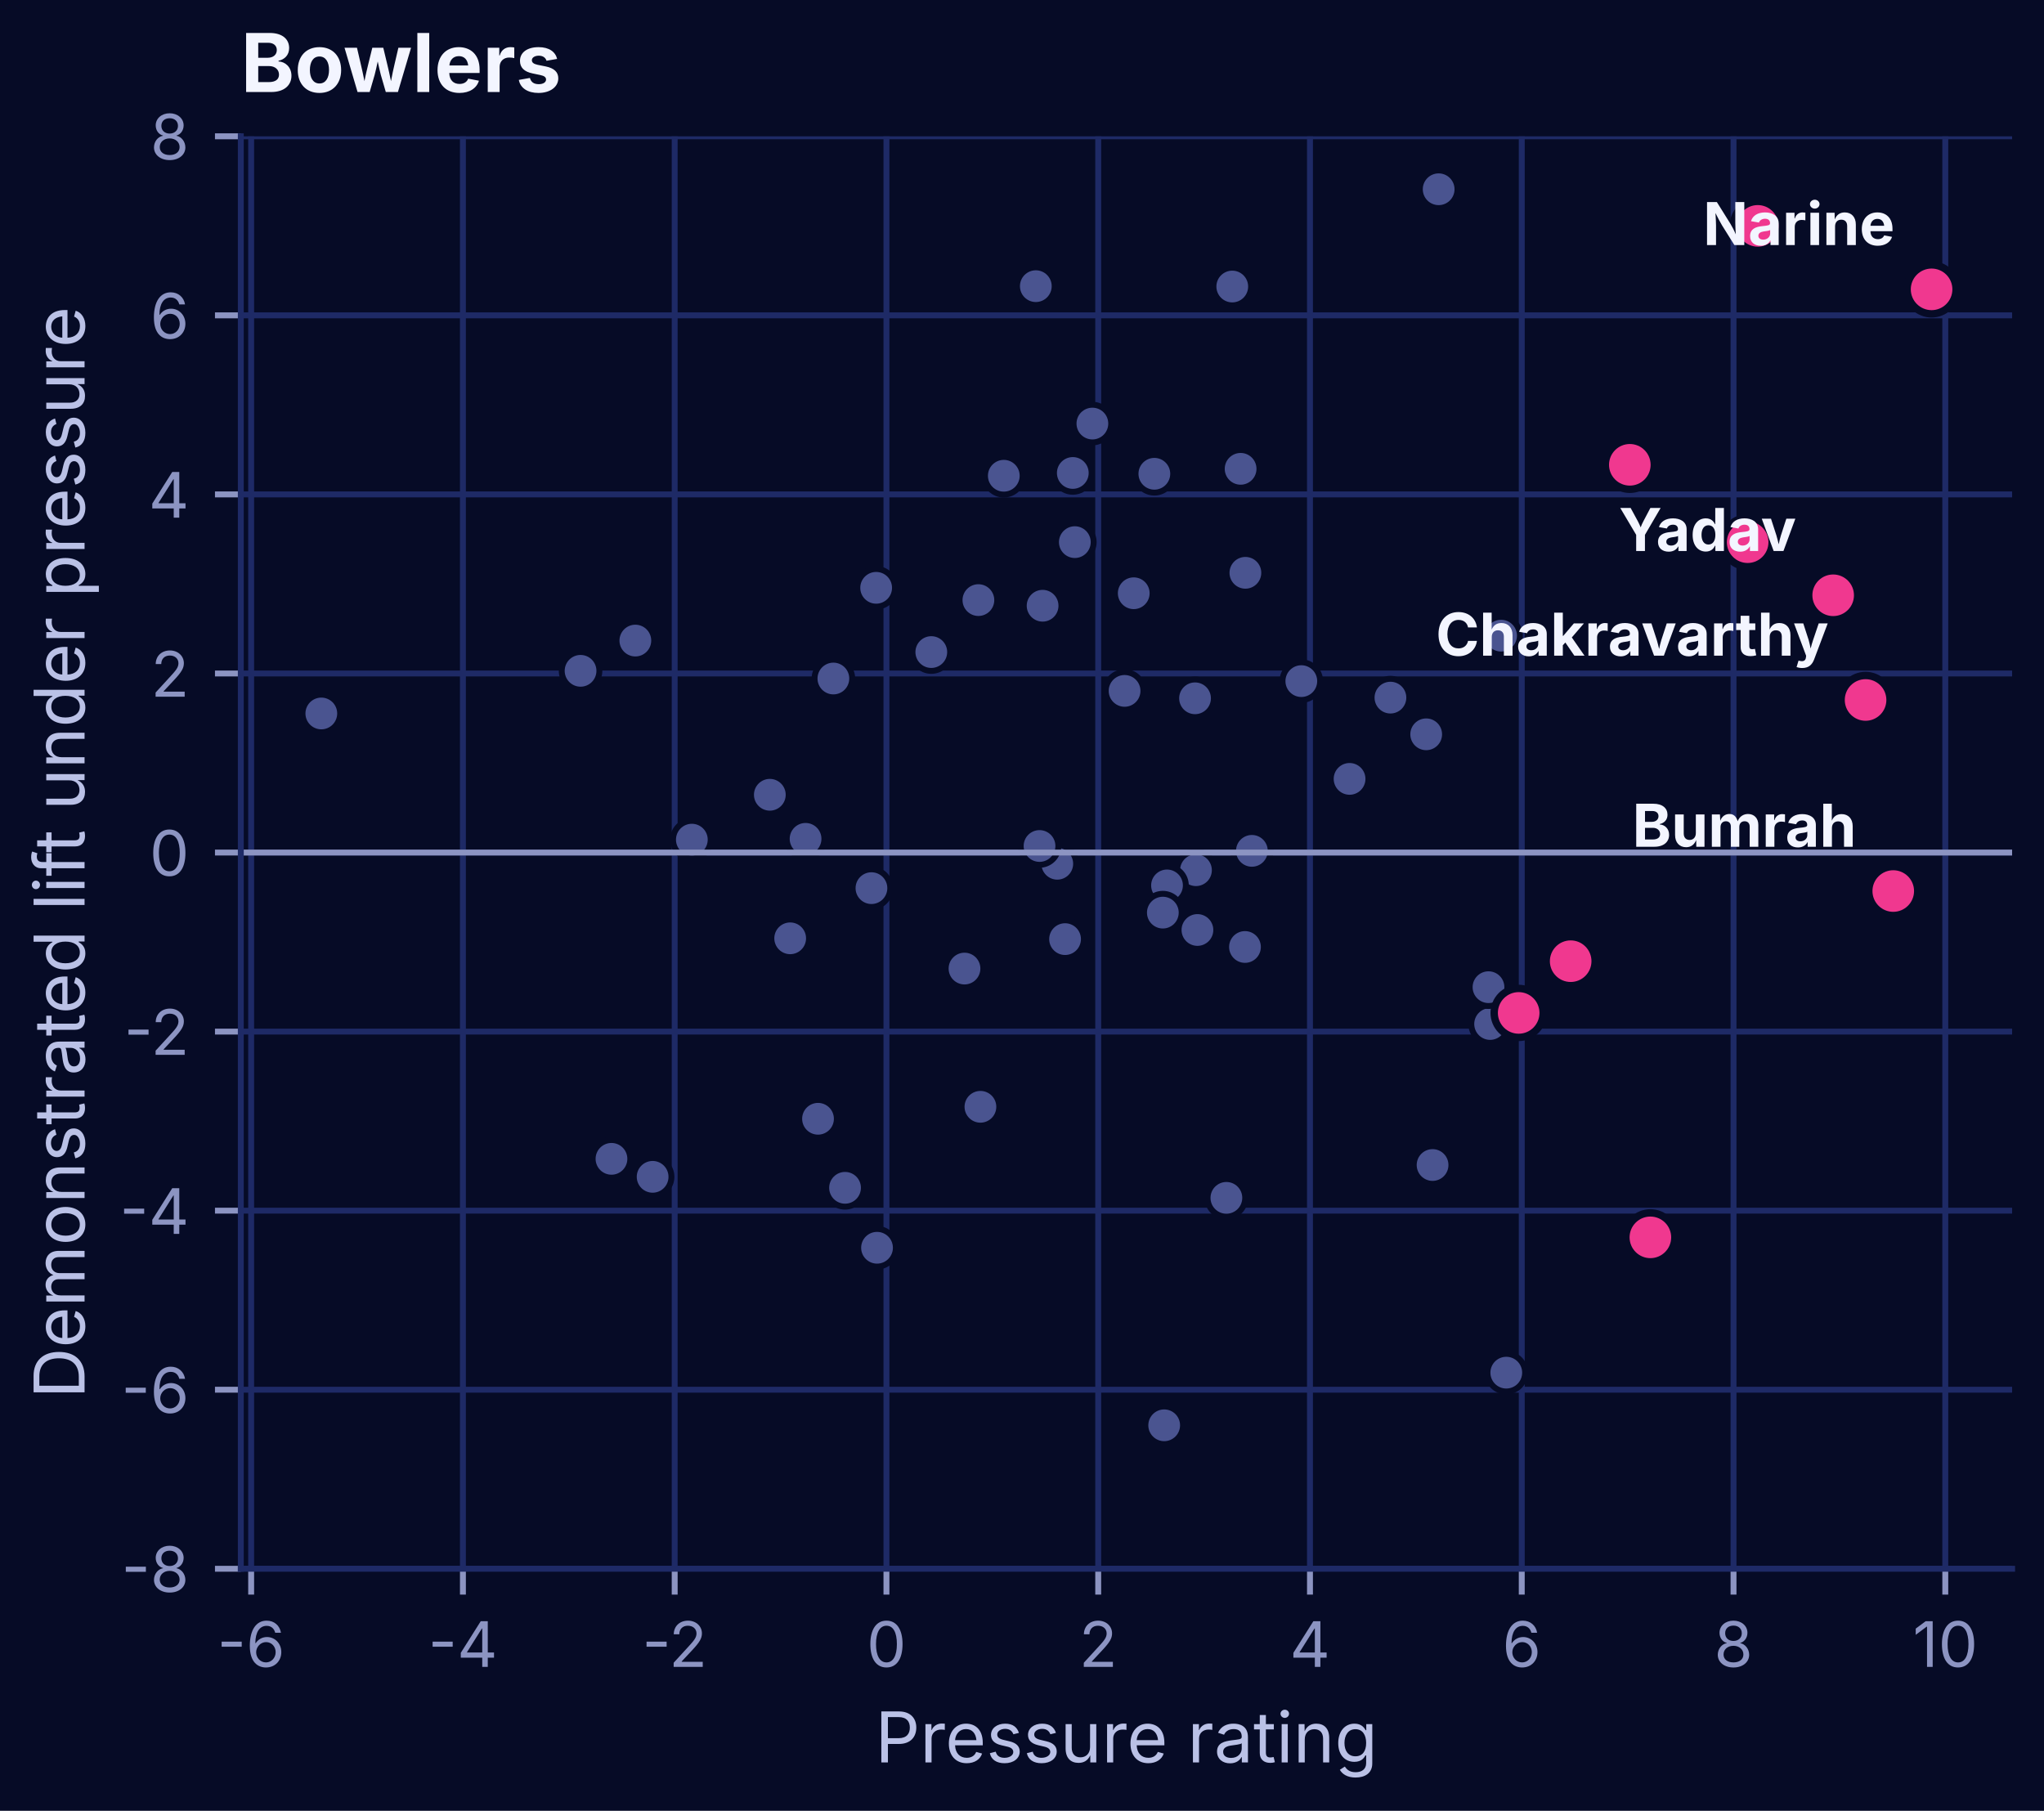
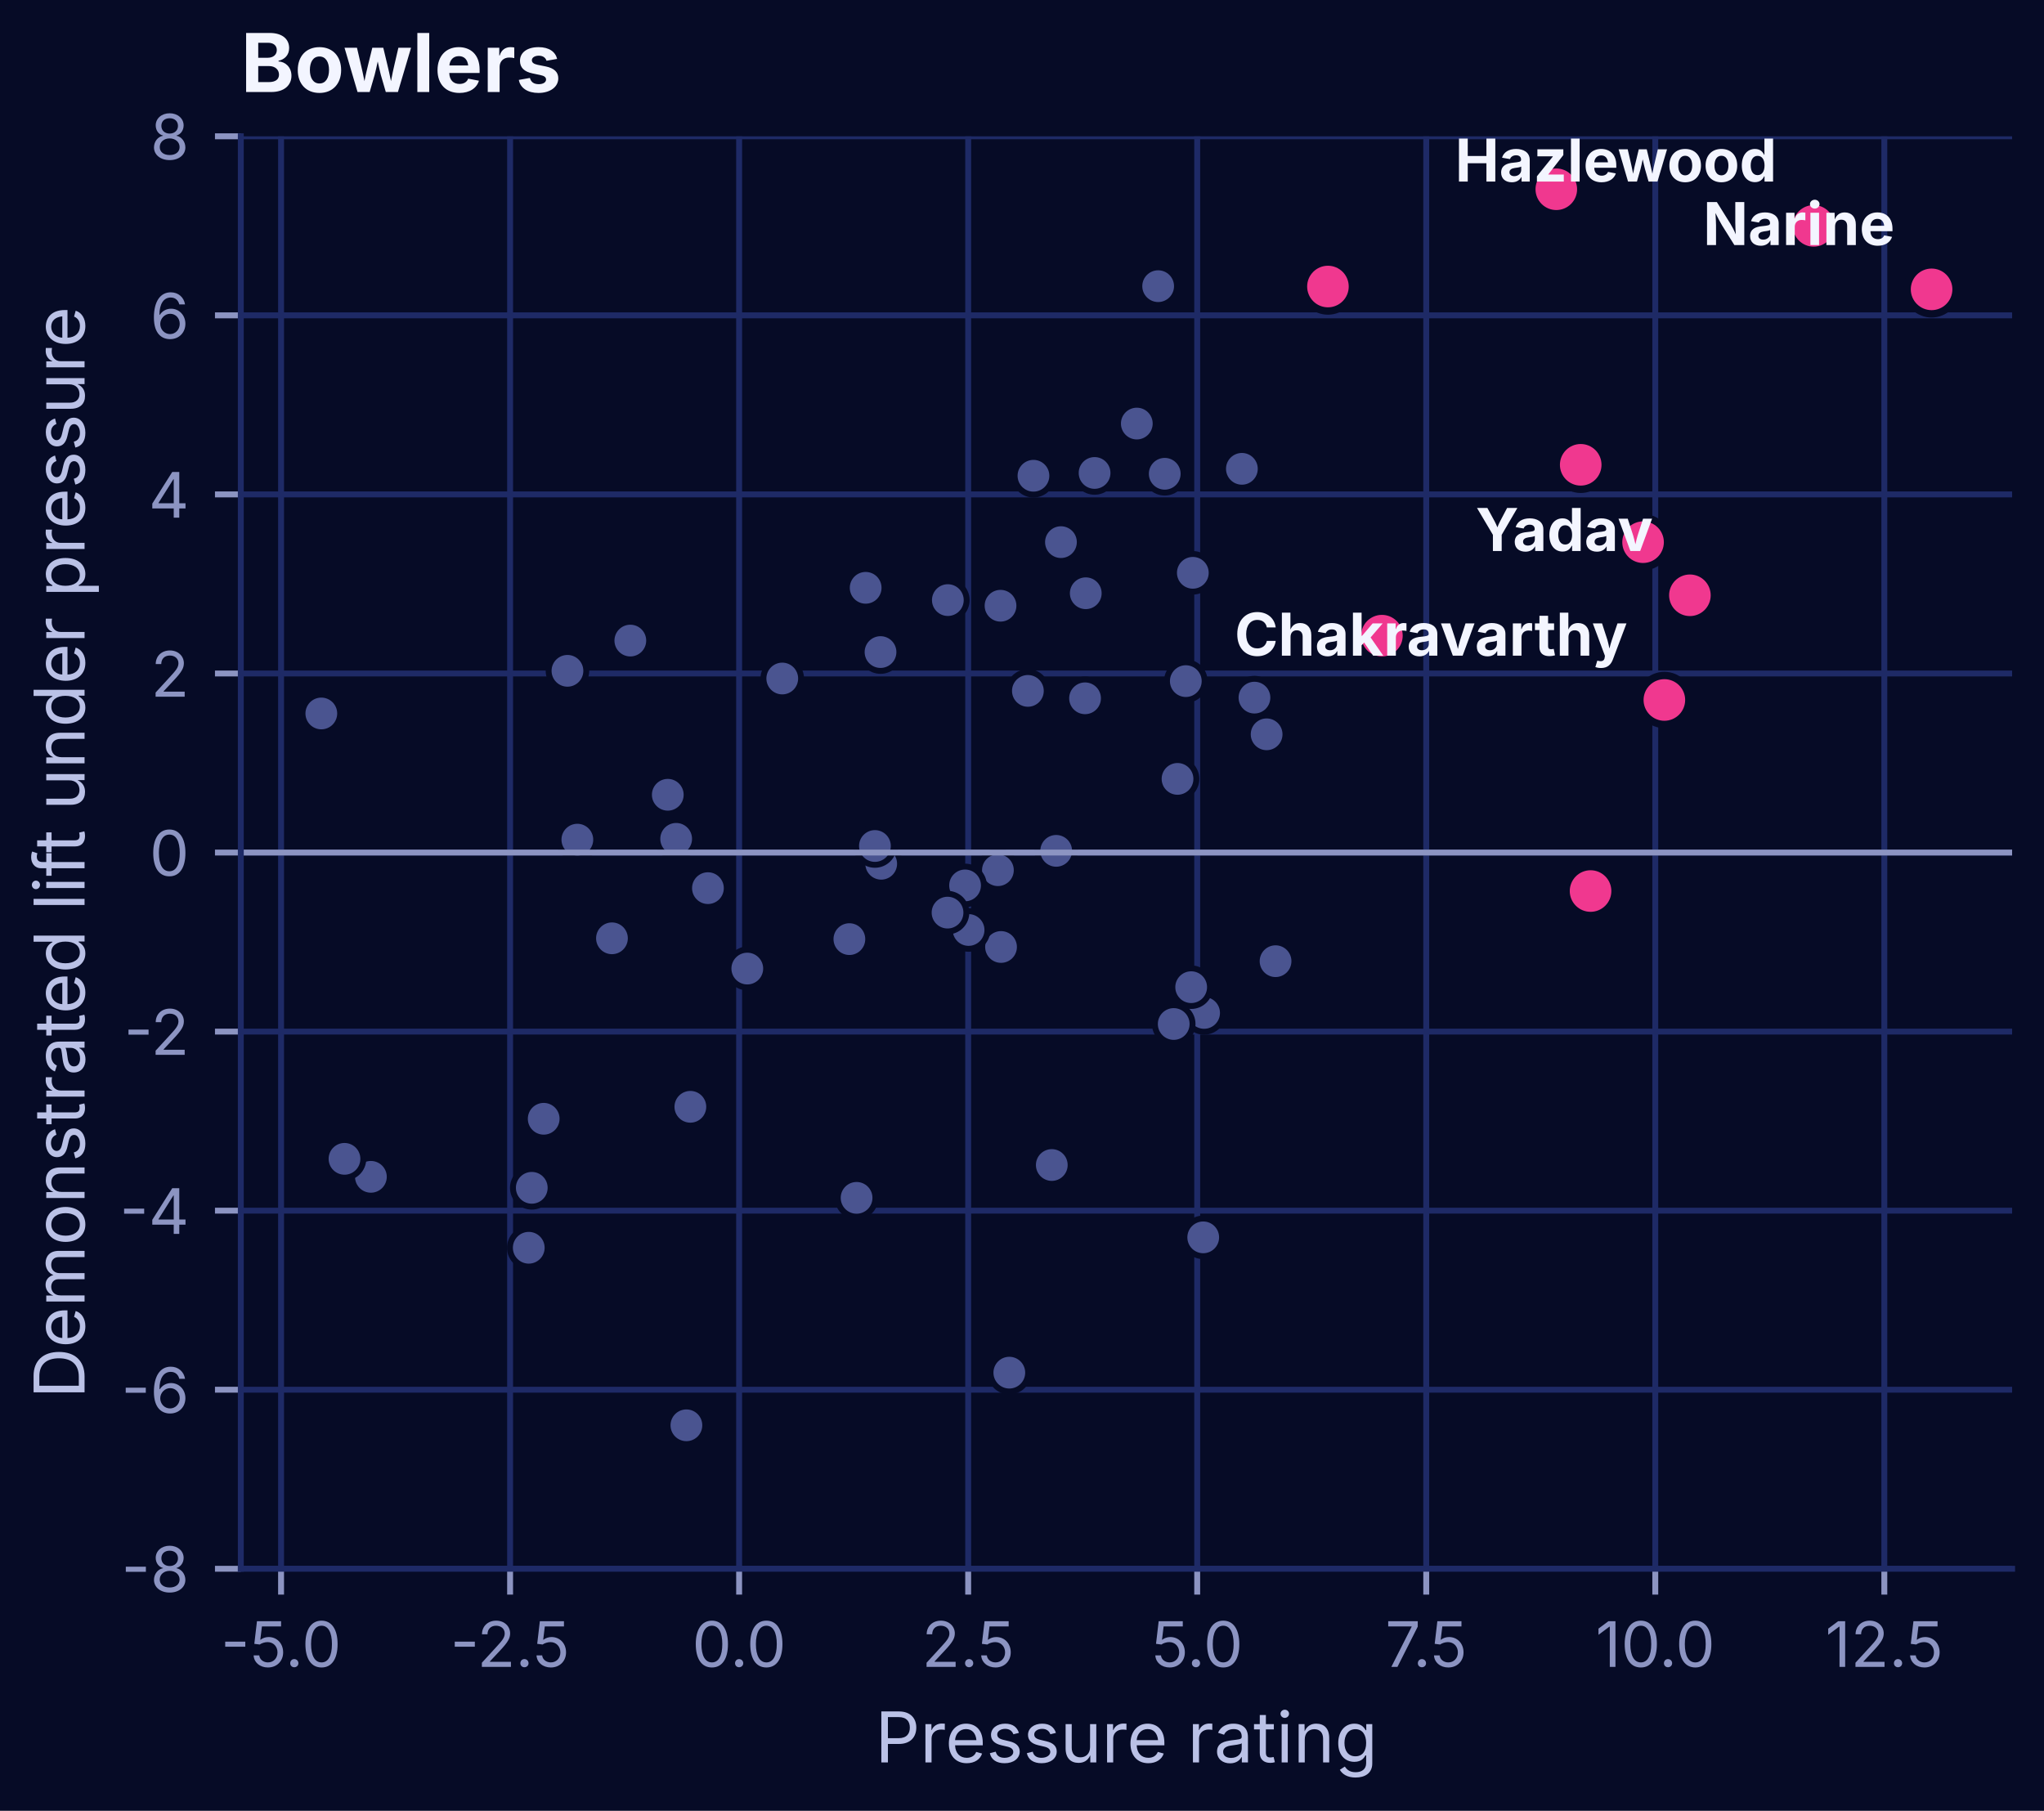
<svg xmlns="http://www.w3.org/2000/svg" xmlns:xlink="http://www.w3.org/1999/xlink" width="276.88pt" height="245.289pt" viewBox="0 0 276.88 245.289" version="1.1">
  <defs>
    <style type="text/css">*{stroke-linejoin: round; stroke-linecap: butt}</style>
  </defs>
  <g id="figure_1">
    <g id="patch_1">
      <path d="M 0 245.289  L 276.88 245.289  L 276.88 0  L 0 0  z " style="fill: #060b26" />
    </g>
    <g id="axes_1">
      <g id="patch_2">
        <path d="M 32.62 212.503  L 272.56 212.503  L 272.56 18.463  L 32.62 18.463  z " style="fill: #060b26" />
      </g>
      <g id="matplotlib.axis_1">
        <g id="xtick_1">
          <g id="line2d_1">
-             <path d="M 34.021 212.503  L 34.021 18.463  " clip-path="url(#p392924a528)" style="fill: none; stroke: #1e2a66; stroke-width: 0.8; stroke-linecap: square" />
+             <path d="M 38.073 212.503  L 38.073 18.463  " clip-path="url(#p64dcab3c90)" style="fill: none; stroke: #1e2a66; stroke-width: 0.8; stroke-linecap: square" />
          </g>
          <g id="line2d_2">
            <defs>
-               <path id="m4779a68b77" d="M 0 0  L 0 3.5  " style="stroke: #8c94c2; stroke-width: 0.8" />
+               <path id="m514e5b3531" d="M 0 0  L 0 3.5  " style="stroke: #8c94c2; stroke-width: 0.8" />
            </defs>
            <g>
-               <use xlink:href="#m4779a68b77" x="34.021" y="212.503" style="fill: #8c94c2; stroke: #8c94c2; stroke-width: 0.8" />
+               <use xlink:href="#m514e5b3531" x="38.073" y="212.503" style="fill: #8c94c2; stroke: #8c94c2; stroke-width: 0.8" />
            </g>
          </g>
          <g id="text_1">
-             <text style="font-size: 8.5px; font-family: 'Inter', 'Segoe UI', 'Arial', 'DejaVu Sans'; text-anchor: middle; fill: #8c94c2" x="34.021" y="225.796" transform="rotate(-0 34.02091 225.7961)">-6</text>
+             <text style="font-size: 8.5px; font-family: 'Inter', 'Segoe UI', 'Arial', 'DejaVu Sans'; text-anchor: middle; fill: #8c94c2" x="38.073" y="225.796" transform="rotate(-0 38.07298 225.7961)">-5.0</text>
          </g>
        </g>
        <g id="xtick_2">
          <g id="line2d_3">
-             <path d="M 62.707 212.503  L 62.707 18.463  " clip-path="url(#p392924a528)" style="fill: none; stroke: #1e2a66; stroke-width: 0.8; stroke-linecap: square" />
+             <path d="M 69.098 212.503  L 69.098 18.463  " clip-path="url(#p64dcab3c90)" style="fill: none; stroke: #1e2a66; stroke-width: 0.8; stroke-linecap: square" />
          </g>
          <g id="line2d_4">
            <g>
-               <use xlink:href="#m4779a68b77" x="62.707" y="212.503" style="fill: #8c94c2; stroke: #8c94c2; stroke-width: 0.8" />
+               <use xlink:href="#m514e5b3531" x="69.098" y="212.503" style="fill: #8c94c2; stroke: #8c94c2; stroke-width: 0.8" />
            </g>
          </g>
          <g id="text_2">
-             <text style="font-size: 8.5px; font-family: 'Inter', 'Segoe UI', 'Arial', 'DejaVu Sans'; text-anchor: middle; fill: #8c94c2" x="62.707" y="225.796" transform="rotate(-0 62.70677 225.7961)">-4</text>
+             <text style="font-size: 8.5px; font-family: 'Inter', 'Segoe UI', 'Arial', 'DejaVu Sans'; text-anchor: middle; fill: #8c94c2" x="69.098" y="225.796" transform="rotate(-0 69.09821 225.7961)">-2.5</text>
          </g>
        </g>
        <g id="xtick_3">
          <g id="line2d_5">
-             <path d="M 91.393 212.503  L 91.393 18.463  " clip-path="url(#p392924a528)" style="fill: none; stroke: #1e2a66; stroke-width: 0.8; stroke-linecap: square" />
+             <path d="M 100.123 212.503  L 100.123 18.463  " clip-path="url(#p64dcab3c90)" style="fill: none; stroke: #1e2a66; stroke-width: 0.8; stroke-linecap: square" />
          </g>
          <g id="line2d_6">
            <g>
-               <use xlink:href="#m4779a68b77" x="91.393" y="212.503" style="fill: #8c94c2; stroke: #8c94c2; stroke-width: 0.8" />
+               <use xlink:href="#m514e5b3531" x="100.123" y="212.503" style="fill: #8c94c2; stroke: #8c94c2; stroke-width: 0.8" />
            </g>
          </g>
          <g id="text_3">
-             <text style="font-size: 8.5px; font-family: 'Inter', 'Segoe UI', 'Arial', 'DejaVu Sans'; text-anchor: middle; fill: #8c94c2" x="91.393" y="225.796" transform="rotate(-0 91.39263 225.7961)">-2</text>
+             <text style="font-size: 8.5px; font-family: 'Inter', 'Segoe UI', 'Arial', 'DejaVu Sans'; text-anchor: middle; fill: #8c94c2" x="100.123" y="225.796" transform="rotate(-0 100.1235 225.7961)">0.0</text>
          </g>
        </g>
        <g id="xtick_4">
          <g id="line2d_7">
-             <path d="M 120.078 212.503  L 120.078 18.463  " clip-path="url(#p392924a528)" style="fill: none; stroke: #1e2a66; stroke-width: 0.8; stroke-linecap: square" />
+             <path d="M 131.149 212.503  L 131.149 18.463  " clip-path="url(#p64dcab3c90)" style="fill: none; stroke: #1e2a66; stroke-width: 0.8; stroke-linecap: square" />
          </g>
          <g id="line2d_8">
            <g>
-               <use xlink:href="#m4779a68b77" x="120.078" y="212.503" style="fill: #8c94c2; stroke: #8c94c2; stroke-width: 0.8" />
+               <use xlink:href="#m514e5b3531" x="131.149" y="212.503" style="fill: #8c94c2; stroke: #8c94c2; stroke-width: 0.8" />
            </g>
          </g>
          <g id="text_4">
-             <text style="font-size: 8.5px; font-family: 'Inter', 'Segoe UI', 'Arial', 'DejaVu Sans'; text-anchor: middle; fill: #8c94c2" x="120.078" y="225.796" transform="rotate(-0 120.0785 225.7961)">0</text>
+             <text style="font-size: 8.5px; font-family: 'Inter', 'Segoe UI', 'Arial', 'DejaVu Sans'; text-anchor: middle; fill: #8c94c2" x="131.149" y="225.796" transform="rotate(-0 131.1487 225.7961)">2.5</text>
          </g>
        </g>
        <g id="xtick_5">
          <g id="line2d_9">
-             <path d="M 148.764 212.503  L 148.764 18.463  " clip-path="url(#p392924a528)" style="fill: none; stroke: #1e2a66; stroke-width: 0.8; stroke-linecap: square" />
+             <path d="M 162.174 212.503  L 162.174 18.463  " clip-path="url(#p64dcab3c90)" style="fill: none; stroke: #1e2a66; stroke-width: 0.8; stroke-linecap: square" />
          </g>
          <g id="line2d_10">
            <g>
-               <use xlink:href="#m4779a68b77" x="148.764" y="212.503" style="fill: #8c94c2; stroke: #8c94c2; stroke-width: 0.8" />
+               <use xlink:href="#m514e5b3531" x="162.174" y="212.503" style="fill: #8c94c2; stroke: #8c94c2; stroke-width: 0.8" />
            </g>
          </g>
          <g id="text_5">
-             <text style="font-size: 8.5px; font-family: 'Inter', 'Segoe UI', 'Arial', 'DejaVu Sans'; text-anchor: middle; fill: #8c94c2" x="148.764" y="225.796" transform="rotate(-0 148.7644 225.7961)">2</text>
+             <text style="font-size: 8.5px; font-family: 'Inter', 'Segoe UI', 'Arial', 'DejaVu Sans'; text-anchor: middle; fill: #8c94c2" x="162.174" y="225.796" transform="rotate(-0 162.1739 225.7961)">5.0</text>
          </g>
        </g>
        <g id="xtick_6">
          <g id="line2d_11">
-             <path d="M 177.45 212.503  L 177.45 18.463  " clip-path="url(#p392924a528)" style="fill: none; stroke: #1e2a66; stroke-width: 0.8; stroke-linecap: square" />
+             <path d="M 193.199 212.503  L 193.199 18.463  " clip-path="url(#p64dcab3c90)" style="fill: none; stroke: #1e2a66; stroke-width: 0.8; stroke-linecap: square" />
          </g>
          <g id="line2d_12">
            <g>
-               <use xlink:href="#m4779a68b77" x="177.45" y="212.503" style="fill: #8c94c2; stroke: #8c94c2; stroke-width: 0.8" />
+               <use xlink:href="#m514e5b3531" x="193.199" y="212.503" style="fill: #8c94c2; stroke: #8c94c2; stroke-width: 0.8" />
            </g>
          </g>
          <g id="text_6">
-             <text style="font-size: 8.5px; font-family: 'Inter', 'Segoe UI', 'Arial', 'DejaVu Sans'; text-anchor: middle; fill: #8c94c2" x="177.45" y="225.796" transform="rotate(-0 177.4502 225.7961)">4</text>
+             <text style="font-size: 8.5px; font-family: 'Inter', 'Segoe UI', 'Arial', 'DejaVu Sans'; text-anchor: middle; fill: #8c94c2" x="193.199" y="225.796" transform="rotate(-0 193.1992 225.7961)">7.5</text>
          </g>
        </g>
        <g id="xtick_7">
          <g id="line2d_13">
-             <path d="M 206.136 212.503  L 206.136 18.463  " clip-path="url(#p392924a528)" style="fill: none; stroke: #1e2a66; stroke-width: 0.8; stroke-linecap: square" />
+             <path d="M 224.224 212.503  L 224.224 18.463  " clip-path="url(#p64dcab3c90)" style="fill: none; stroke: #1e2a66; stroke-width: 0.8; stroke-linecap: square" />
          </g>
          <g id="line2d_14">
            <g>
-               <use xlink:href="#m4779a68b77" x="206.136" y="212.503" style="fill: #8c94c2; stroke: #8c94c2; stroke-width: 0.8" />
+               <use xlink:href="#m514e5b3531" x="224.224" y="212.503" style="fill: #8c94c2; stroke: #8c94c2; stroke-width: 0.8" />
            </g>
          </g>
          <g id="text_7">
-             <text style="font-size: 8.5px; font-family: 'Inter', 'Segoe UI', 'Arial', 'DejaVu Sans'; text-anchor: middle; fill: #8c94c2" x="206.136" y="225.796" transform="rotate(-0 206.1361 225.7961)">6</text>
+             <text style="font-size: 8.5px; font-family: 'Inter', 'Segoe UI', 'Arial', 'DejaVu Sans'; text-anchor: middle; fill: #8c94c2" x="224.224" y="225.796" transform="rotate(-0 224.2244 225.7961)">10.0</text>
          </g>
        </g>
        <g id="xtick_8">
          <g id="line2d_15">
-             <path d="M 234.822 212.503  L 234.822 18.463  " clip-path="url(#p392924a528)" style="fill: none; stroke: #1e2a66; stroke-width: 0.8; stroke-linecap: square" />
+             <path d="M 255.25 212.503  L 255.25 18.463  " clip-path="url(#p64dcab3c90)" style="fill: none; stroke: #1e2a66; stroke-width: 0.8; stroke-linecap: square" />
          </g>
          <g id="line2d_16">
            <g>
-               <use xlink:href="#m4779a68b77" x="234.822" y="212.503" style="fill: #8c94c2; stroke: #8c94c2; stroke-width: 0.8" />
+               <use xlink:href="#m514e5b3531" x="255.25" y="212.503" style="fill: #8c94c2; stroke: #8c94c2; stroke-width: 0.8" />
            </g>
          </g>
          <g id="text_8">
-             <text style="font-size: 8.5px; font-family: 'Inter', 'Segoe UI', 'Arial', 'DejaVu Sans'; text-anchor: middle; fill: #8c94c2" x="234.822" y="225.796" transform="rotate(-0 234.8219 225.7961)">8</text>
-           </g>
-         </g>
-         <g id="xtick_9">
-           <g id="line2d_17">
-             <path d="M 263.508 212.503  L 263.508 18.463  " clip-path="url(#p392924a528)" style="fill: none; stroke: #1e2a66; stroke-width: 0.8; stroke-linecap: square" />
-           </g>
-           <g id="line2d_18">
-             <g>
-               <use xlink:href="#m4779a68b77" x="263.508" y="212.503" style="fill: #8c94c2; stroke: #8c94c2; stroke-width: 0.8" />
-             </g>
-           </g>
-           <g id="text_9">
-             <text style="font-size: 8.5px; font-family: 'Inter', 'Segoe UI', 'Arial', 'DejaVu Sans'; text-anchor: middle; fill: #8c94c2" x="263.508" y="225.796" transform="rotate(-0 263.5078 225.7961)">10</text>
-           </g>
-         </g>
-         <g id="text_10">
+             <text style="font-size: 8.5px; font-family: 'Inter', 'Segoe UI', 'Arial', 'DejaVu Sans'; text-anchor: middle; fill: #8c94c2" x="255.25" y="225.796" transform="rotate(-0 255.2496 225.7961)">12.5</text>
+           </g>
+         </g>
+         <g id="text_9">
          <text style="font-size: 9.5px; font-family: 'Inter', 'Segoe UI', 'Arial', 'DejaVu Sans'; text-anchor: middle; fill: #bac1e6" x="152.59" y="238.734" transform="rotate(-0 152.5896 238.7336)">Pressure rating</text>
        </g>
      </g>
      <g id="matplotlib.axis_2">
        <g id="ytick_1">
+           <g id="line2d_17">
+             <path d="M 32.62 212.503  L 272.56 212.503  " clip-path="url(#p64dcab3c90)" style="fill: none; stroke: #1e2a66; stroke-width: 0.8; stroke-linecap: square" />
+           </g>
+           <g id="line2d_18">
+             <defs>
+               <path id="m892b03c012" d="M 0 0  L -3.5 0  " style="stroke: #8c94c2; stroke-width: 0.8" />
+             </defs>
+             <g>
+               <use xlink:href="#m892b03c012" x="32.62" y="212.503" style="fill: #8c94c2; stroke: #8c94c2; stroke-width: 0.8" />
+             </g>
+           </g>
+           <g id="text_10">
+             <text style="font-size: 8.5px; font-family: 'Inter', 'Segoe UI', 'Arial', 'DejaVu Sans'; text-anchor: end; fill: #8c94c2" x="25.62" y="215.65" transform="rotate(-0 25.61961 215.6498)">-8</text>
+           </g>
+         </g>
+         <g id="ytick_2">
          <g id="line2d_19">
-             <path d="M 32.62 212.503  L 272.56 212.503  " clip-path="url(#p392924a528)" style="fill: none; stroke: #1e2a66; stroke-width: 0.8; stroke-linecap: square" />
+             <path d="M 32.62 188.248  L 272.56 188.248  " clip-path="url(#p64dcab3c90)" style="fill: none; stroke: #1e2a66; stroke-width: 0.8; stroke-linecap: square" />
          </g>
          <g id="line2d_20">
-             <defs>
-               <path id="m1e686379c4" d="M 0 0  L -3.5 0  " style="stroke: #8c94c2; stroke-width: 0.8" />
-             </defs>
-             <g>
-               <use xlink:href="#m1e686379c4" x="32.62" y="212.503" style="fill: #8c94c2; stroke: #8c94c2; stroke-width: 0.8" />
+             <g>
+               <use xlink:href="#m892b03c012" x="32.62" y="188.248" style="fill: #8c94c2; stroke: #8c94c2; stroke-width: 0.8" />
            </g>
          </g>
          <g id="text_11">
-             <text style="font-size: 8.5px; font-family: 'Inter', 'Segoe UI', 'Arial', 'DejaVu Sans'; text-anchor: end; fill: #8c94c2" x="25.62" y="215.65" transform="rotate(-0 25.61961 215.6498)">-8</text>
-           </g>
-         </g>
-         <g id="ytick_2">
+             <text style="font-size: 8.5px; font-family: 'Inter', 'Segoe UI', 'Arial', 'DejaVu Sans'; text-anchor: end; fill: #8c94c2" x="25.62" y="191.395" transform="rotate(-0 25.61961 191.3948)">-6</text>
+           </g>
+         </g>
+         <g id="ytick_3">
          <g id="line2d_21">
-             <path d="M 32.62 188.248  L 272.56 188.248  " clip-path="url(#p392924a528)" style="fill: none; stroke: #1e2a66; stroke-width: 0.8; stroke-linecap: square" />
+             <path d="M 32.62 163.993  L 272.56 163.993  " clip-path="url(#p64dcab3c90)" style="fill: none; stroke: #1e2a66; stroke-width: 0.8; stroke-linecap: square" />
          </g>
          <g id="line2d_22">
            <g>
-               <use xlink:href="#m1e686379c4" x="32.62" y="188.248" style="fill: #8c94c2; stroke: #8c94c2; stroke-width: 0.8" />
+               <use xlink:href="#m892b03c012" x="32.62" y="163.993" style="fill: #8c94c2; stroke: #8c94c2; stroke-width: 0.8" />
            </g>
          </g>
          <g id="text_12">
-             <text style="font-size: 8.5px; font-family: 'Inter', 'Segoe UI', 'Arial', 'DejaVu Sans'; text-anchor: end; fill: #8c94c2" x="25.62" y="191.395" transform="rotate(-0 25.61961 191.3948)">-6</text>
-           </g>
-         </g>
-         <g id="ytick_3">
+             <text style="font-size: 8.5px; font-family: 'Inter', 'Segoe UI', 'Arial', 'DejaVu Sans'; text-anchor: end; fill: #8c94c2" x="25.62" y="167.14" transform="rotate(-0 25.61961 167.1398)">-4</text>
+           </g>
+         </g>
+         <g id="ytick_4">
          <g id="line2d_23">
-             <path d="M 32.62 163.993  L 272.56 163.993  " clip-path="url(#p392924a528)" style="fill: none; stroke: #1e2a66; stroke-width: 0.8; stroke-linecap: square" />
+             <path d="M 32.62 139.738  L 272.56 139.738  " clip-path="url(#p64dcab3c90)" style="fill: none; stroke: #1e2a66; stroke-width: 0.8; stroke-linecap: square" />
          </g>
          <g id="line2d_24">
            <g>
-               <use xlink:href="#m1e686379c4" x="32.62" y="163.993" style="fill: #8c94c2; stroke: #8c94c2; stroke-width: 0.8" />
+               <use xlink:href="#m892b03c012" x="32.62" y="139.738" style="fill: #8c94c2; stroke: #8c94c2; stroke-width: 0.8" />
            </g>
          </g>
          <g id="text_13">
-             <text style="font-size: 8.5px; font-family: 'Inter', 'Segoe UI', 'Arial', 'DejaVu Sans'; text-anchor: end; fill: #8c94c2" x="25.62" y="167.14" transform="rotate(-0 25.61961 167.1398)">-4</text>
-           </g>
-         </g>
-         <g id="ytick_4">
+             <text style="font-size: 8.5px; font-family: 'Inter', 'Segoe UI', 'Arial', 'DejaVu Sans'; text-anchor: end; fill: #8c94c2" x="25.62" y="142.885" transform="rotate(-0 25.61961 142.8848)">-2</text>
+           </g>
+         </g>
+         <g id="ytick_5">
          <g id="line2d_25">
-             <path d="M 32.62 139.738  L 272.56 139.738  " clip-path="url(#p392924a528)" style="fill: none; stroke: #1e2a66; stroke-width: 0.8; stroke-linecap: square" />
+             <path d="M 32.62 115.483  L 272.56 115.483  " clip-path="url(#p64dcab3c90)" style="fill: none; stroke: #1e2a66; stroke-width: 0.8; stroke-linecap: square" />
          </g>
          <g id="line2d_26">
            <g>
-               <use xlink:href="#m1e686379c4" x="32.62" y="139.738" style="fill: #8c94c2; stroke: #8c94c2; stroke-width: 0.8" />
+               <use xlink:href="#m892b03c012" x="32.62" y="115.483" style="fill: #8c94c2; stroke: #8c94c2; stroke-width: 0.8" />
            </g>
          </g>
          <g id="text_14">
-             <text style="font-size: 8.5px; font-family: 'Inter', 'Segoe UI', 'Arial', 'DejaVu Sans'; text-anchor: end; fill: #8c94c2" x="25.62" y="142.885" transform="rotate(-0 25.61961 142.8848)">-2</text>
-           </g>
-         </g>
-         <g id="ytick_5">
+             <text style="font-size: 8.5px; font-family: 'Inter', 'Segoe UI', 'Arial', 'DejaVu Sans'; text-anchor: end; fill: #8c94c2" x="25.62" y="118.63" transform="rotate(-0 25.61961 118.6298)">0</text>
+           </g>
+         </g>
+         <g id="ytick_6">
          <g id="line2d_27">
-             <path d="M 32.62 115.483  L 272.56 115.483  " clip-path="url(#p392924a528)" style="fill: none; stroke: #1e2a66; stroke-width: 0.8; stroke-linecap: square" />
+             <path d="M 32.62 91.228  L 272.56 91.228  " clip-path="url(#p64dcab3c90)" style="fill: none; stroke: #1e2a66; stroke-width: 0.8; stroke-linecap: square" />
          </g>
          <g id="line2d_28">
            <g>
-               <use xlink:href="#m1e686379c4" x="32.62" y="115.483" style="fill: #8c94c2; stroke: #8c94c2; stroke-width: 0.8" />
+               <use xlink:href="#m892b03c012" x="32.62" y="91.228" style="fill: #8c94c2; stroke: #8c94c2; stroke-width: 0.8" />
            </g>
          </g>
          <g id="text_15">
-             <text style="font-size: 8.5px; font-family: 'Inter', 'Segoe UI', 'Arial', 'DejaVu Sans'; text-anchor: end; fill: #8c94c2" x="25.62" y="118.63" transform="rotate(-0 25.61961 118.6298)">0</text>
-           </g>
-         </g>
-         <g id="ytick_6">
+             <text style="font-size: 8.5px; font-family: 'Inter', 'Segoe UI', 'Arial', 'DejaVu Sans'; text-anchor: end; fill: #8c94c2" x="25.62" y="94.375" transform="rotate(-0 25.61961 94.37477)">2</text>
+           </g>
+         </g>
+         <g id="ytick_7">
          <g id="line2d_29">
-             <path d="M 32.62 91.228  L 272.56 91.228  " clip-path="url(#p392924a528)" style="fill: none; stroke: #1e2a66; stroke-width: 0.8; stroke-linecap: square" />
+             <path d="M 32.62 66.973  L 272.56 66.973  " clip-path="url(#p64dcab3c90)" style="fill: none; stroke: #1e2a66; stroke-width: 0.8; stroke-linecap: square" />
          </g>
          <g id="line2d_30">
            <g>
-               <use xlink:href="#m1e686379c4" x="32.62" y="91.228" style="fill: #8c94c2; stroke: #8c94c2; stroke-width: 0.8" />
+               <use xlink:href="#m892b03c012" x="32.62" y="66.973" style="fill: #8c94c2; stroke: #8c94c2; stroke-width: 0.8" />
            </g>
          </g>
          <g id="text_16">
-             <text style="font-size: 8.5px; font-family: 'Inter', 'Segoe UI', 'Arial', 'DejaVu Sans'; text-anchor: end; fill: #8c94c2" x="25.62" y="94.375" transform="rotate(-0 25.61961 94.37477)">2</text>
-           </g>
-         </g>
-         <g id="ytick_7">
+             <text style="font-size: 8.5px; font-family: 'Inter', 'Segoe UI', 'Arial', 'DejaVu Sans'; text-anchor: end; fill: #8c94c2" x="25.62" y="70.12" transform="rotate(-0 25.61961 70.11977)">4</text>
+           </g>
+         </g>
+         <g id="ytick_8">
          <g id="line2d_31">
-             <path d="M 32.62 66.973  L 272.56 66.973  " clip-path="url(#p392924a528)" style="fill: none; stroke: #1e2a66; stroke-width: 0.8; stroke-linecap: square" />
+             <path d="M 32.62 42.718  L 272.56 42.718  " clip-path="url(#p64dcab3c90)" style="fill: none; stroke: #1e2a66; stroke-width: 0.8; stroke-linecap: square" />
          </g>
          <g id="line2d_32">
            <g>
-               <use xlink:href="#m1e686379c4" x="32.62" y="66.973" style="fill: #8c94c2; stroke: #8c94c2; stroke-width: 0.8" />
+               <use xlink:href="#m892b03c012" x="32.62" y="42.718" style="fill: #8c94c2; stroke: #8c94c2; stroke-width: 0.8" />
            </g>
          </g>
          <g id="text_17">
-             <text style="font-size: 8.5px; font-family: 'Inter', 'Segoe UI', 'Arial', 'DejaVu Sans'; text-anchor: end; fill: #8c94c2" x="25.62" y="70.12" transform="rotate(-0 25.61961 70.11977)">4</text>
-           </g>
-         </g>
-         <g id="ytick_8">
+             <text style="font-size: 8.5px; font-family: 'Inter', 'Segoe UI', 'Arial', 'DejaVu Sans'; text-anchor: end; fill: #8c94c2" x="25.62" y="45.865" transform="rotate(-0 25.61961 45.86477)">6</text>
+           </g>
+         </g>
+         <g id="ytick_9">
          <g id="line2d_33">
-             <path d="M 32.62 42.718  L 272.56 42.718  " clip-path="url(#p392924a528)" style="fill: none; stroke: #1e2a66; stroke-width: 0.8; stroke-linecap: square" />
+             <path d="M 32.62 18.463  L 272.56 18.463  " clip-path="url(#p64dcab3c90)" style="fill: none; stroke: #1e2a66; stroke-width: 0.8; stroke-linecap: square" />
          </g>
          <g id="line2d_34">
            <g>
-               <use xlink:href="#m1e686379c4" x="32.62" y="42.718" style="fill: #8c94c2; stroke: #8c94c2; stroke-width: 0.8" />
+               <use xlink:href="#m892b03c012" x="32.62" y="18.463" style="fill: #8c94c2; stroke: #8c94c2; stroke-width: 0.8" />
            </g>
          </g>
          <g id="text_18">
-             <text style="font-size: 8.5px; font-family: 'Inter', 'Segoe UI', 'Arial', 'DejaVu Sans'; text-anchor: end; fill: #8c94c2" x="25.62" y="45.865" transform="rotate(-0 25.61961 45.86477)">6</text>
-           </g>
-         </g>
-         <g id="ytick_9">
-           <g id="line2d_35">
-             <path d="M 32.62 18.463  L 272.56 18.463  " clip-path="url(#p392924a528)" style="fill: none; stroke: #1e2a66; stroke-width: 0.8; stroke-linecap: square" />
-           </g>
-           <g id="line2d_36">
-             <g>
-               <use xlink:href="#m1e686379c4" x="32.62" y="18.463" style="fill: #8c94c2; stroke: #8c94c2; stroke-width: 0.8" />
-             </g>
-           </g>
-           <g id="text_19">
            <text style="font-size: 8.5px; font-family: 'Inter', 'Segoe UI', 'Arial', 'DejaVu Sans'; text-anchor: end; fill: #8c94c2" x="25.62" y="21.61" transform="rotate(-0 25.61961 21.60977)">8</text>
          </g>
        </g>
-         <g id="text_20">
+         <g id="text_19">
          <text style="font-size: 9.5px; font-family: 'Inter', 'Segoe UI', 'Arial', 'DejaVu Sans'; text-anchor: middle; fill: #bac1e6" x="11.454" y="115.483" transform="rotate(-90 11.45391 115.4834)">Demonstrated lift under pressure</text>
        </g>
      </g>
      <g id="PathCollection_1">
        <defs>
-           <path id="m9567c4d5fc" d="M 0 2.55  C 0.676 2.55 1.325 2.281 1.803 1.803  C 2.281 1.325 2.55 0.676 2.55 0  C 2.55 -0.676 2.281 -1.325 1.803 -1.803  C 1.325 -2.281 0.676 -2.55 0 -2.55  C -0.676 -2.55 -1.325 -2.281 -1.803 -1.803  C -2.281 -1.325 -2.55 -0.676 -2.55 0  C -2.55 0.676 -2.281 1.325 -1.803 1.803  C -1.325 2.281 -0.676 2.55 0 2.55  z " style="stroke: #060b26; stroke-width: 0.8" />
+           <path id="m92212e04cb" d="M 0 2.55  C 0.676 2.55 1.325 2.281 1.803 1.803  C 2.281 1.325 2.55 0.676 2.55 0  C 2.55 -0.676 2.281 -1.325 1.803 -1.803  C 1.325 -2.281 0.676 -2.55 0 -2.55  C -0.676 -2.55 -1.325 -2.281 -1.803 -1.803  C -2.281 -1.325 -2.55 -0.676 -2.55 0  C -2.55 0.676 -2.281 1.325 -1.803 1.803  C -1.325 2.281 -0.676 2.55 0 2.55  z " style="stroke: #060b26; stroke-width: 0.8" />
        </defs>
-         <g clip-path="url(#p392924a528)">
-           <use xlink:href="#m9567c4d5fc" x="204.041" y="185.938" style="fill: #4a5490; stroke: #060b26; stroke-width: 0.8" />
-           <use xlink:href="#m9567c4d5fc" x="203.336" y="86.106" style="fill: #4a5490; stroke: #060b26; stroke-width: 0.8" />
-           <use xlink:href="#m9567c4d5fc" x="201.85" y="138.709" style="fill: #4a5490; stroke: #060b26; stroke-width: 0.8" />
-           <use xlink:href="#m9567c4d5fc" x="201.632" y="133.722" style="fill: #4a5490; stroke: #060b26; stroke-width: 0.8" />
-           <use xlink:href="#m9567c4d5fc" x="194.881" y="25.636" style="fill: #4a5490; stroke: #060b26; stroke-width: 0.8" />
-           <use xlink:href="#m9567c4d5fc" x="194.056" y="157.811" style="fill: #4a5490; stroke: #060b26; stroke-width: 0.8" />
-           <use xlink:href="#m9567c4d5fc" x="193.192" y="99.469" style="fill: #4a5490; stroke: #060b26; stroke-width: 0.8" />
-           <use xlink:href="#m9567c4d5fc" x="188.348" y="94.5" style="fill: #4a5490; stroke: #060b26; stroke-width: 0.8" />
-           <use xlink:href="#m9567c4d5fc" x="182.813" y="105.507" style="fill: #4a5490; stroke: #060b26; stroke-width: 0.8" />
-           <use xlink:href="#m9567c4d5fc" x="176.277" y="92.264" style="fill: #4a5490; stroke: #060b26; stroke-width: 0.8" />
-           <use xlink:href="#m9567c4d5fc" x="169.58" y="115.255" style="fill: #4a5490; stroke: #060b26; stroke-width: 0.8" />
-           <use xlink:href="#m9567c4d5fc" x="168.701" y="77.592" style="fill: #4a5490; stroke: #060b26; stroke-width: 0.8" />
-           <use xlink:href="#m9567c4d5fc" x="168.645" y="128.277" style="fill: #4a5490; stroke: #060b26; stroke-width: 0.8" />
-           <use xlink:href="#m9567c4d5fc" x="168.053" y="63.507" style="fill: #4a5490; stroke: #060b26; stroke-width: 0.8" />
-           <use xlink:href="#m9567c4d5fc" x="166.922" y="38.813" style="fill: #4a5490; stroke: #060b26; stroke-width: 0.8" />
-           <use xlink:href="#m9567c4d5fc" x="166.126" y="162.26" style="fill: #4a5490; stroke: #060b26; stroke-width: 0.8" />
-           <use xlink:href="#m9567c4d5fc" x="162.204" y="125.974" style="fill: #4a5490; stroke: #060b26; stroke-width: 0.8" />
-           <use xlink:href="#m9567c4d5fc" x="162.006" y="117.876" style="fill: #4a5490; stroke: #060b26; stroke-width: 0.8" />
-           <use xlink:href="#m9567c4d5fc" x="161.88" y="94.591" style="fill: #4a5490; stroke: #060b26; stroke-width: 0.8" />
-           <use xlink:href="#m9567c4d5fc" x="158.084" y="119.937" style="fill: #4a5490; stroke: #060b26; stroke-width: 0.8" />
-           <use xlink:href="#m9567c4d5fc" x="157.701" y="193.069" style="fill: #4a5490; stroke: #060b26; stroke-width: 0.8" />
-           <use xlink:href="#m9567c4d5fc" x="157.519" y="123.623" style="fill: #4a5490; stroke: #060b26; stroke-width: 0.8" />
-           <use xlink:href="#m9567c4d5fc" x="156.369" y="64.177" style="fill: #4a5490; stroke: #060b26; stroke-width: 0.8" />
-           <use xlink:href="#m9567c4d5fc" x="153.576" y="80.36" style="fill: #4a5490; stroke: #060b26; stroke-width: 0.8" />
-           <use xlink:href="#m9567c4d5fc" x="152.336" y="93.587" style="fill: #4a5490; stroke: #060b26; stroke-width: 0.8" />
-           <use xlink:href="#m9567c4d5fc" x="147.975" y="57.376" style="fill: #4a5490; stroke: #060b26; stroke-width: 0.8" />
-           <use xlink:href="#m9567c4d5fc" x="145.597" y="73.437" style="fill: #4a5490; stroke: #060b26; stroke-width: 0.8" />
-           <use xlink:href="#m9567c4d5fc" x="145.322" y="64.066" style="fill: #4a5490; stroke: #060b26; stroke-width: 0.8" />
-           <use xlink:href="#m9567c4d5fc" x="144.274" y="127.212" style="fill: #4a5490; stroke: #060b26; stroke-width: 0.8" />
-           <use xlink:href="#m9567c4d5fc" x="143.219" y="117.004" style="fill: #4a5490; stroke: #060b26; stroke-width: 0.8" />
-           <use xlink:href="#m9567c4d5fc" x="141.231" y="82.052" style="fill: #4a5490; stroke: #060b26; stroke-width: 0.8" />
-           <use xlink:href="#m9567c4d5fc" x="140.814" y="114.597" style="fill: #4a5490; stroke: #060b26; stroke-width: 0.8" />
-           <use xlink:href="#m9567c4d5fc" x="140.312" y="38.764" style="fill: #4a5490; stroke: #060b26; stroke-width: 0.8" />
-           <use xlink:href="#m9567c4d5fc" x="135.975" y="64.445" style="fill: #4a5490; stroke: #060b26; stroke-width: 0.8" />
-           <use xlink:href="#m9567c4d5fc" x="132.808" y="149.926" style="fill: #4a5490; stroke: #060b26; stroke-width: 0.8" />
-           <use xlink:href="#m9567c4d5fc" x="132.534" y="81.289" style="fill: #4a5490; stroke: #060b26; stroke-width: 0.8" />
-           <use xlink:href="#m9567c4d5fc" x="131.055" y="131.013" style="fill: #4a5490; stroke: #060b26; stroke-width: 0.8" />
-           <use xlink:href="#m9567c4d5fc" x="130.651" y="131.201" style="fill: #4a5490; stroke: #060b26; stroke-width: 0.8" />
-           <use xlink:href="#m9567c4d5fc" x="126.154" y="88.328" style="fill: #4a5490; stroke: #060b26; stroke-width: 0.8" />
-           <use xlink:href="#m9567c4d5fc" x="118.802" y="169.02" style="fill: #4a5490; stroke: #060b26; stroke-width: 0.8" />
-           <use xlink:href="#m9567c4d5fc" x="118.683" y="79.625" style="fill: #4a5490; stroke: #060b26; stroke-width: 0.8" />
-           <use xlink:href="#m9567c4d5fc" x="118.046" y="120.307" style="fill: #4a5490; stroke: #060b26; stroke-width: 0.8" />
-           <use xlink:href="#m9567c4d5fc" x="114.47" y="160.899" style="fill: #4a5490; stroke: #060b26; stroke-width: 0.8" />
-           <use xlink:href="#m9567c4d5fc" x="112.89" y="91.911" style="fill: #4a5490; stroke: #060b26; stroke-width: 0.8" />
-           <use xlink:href="#m9567c4d5fc" x="110.809" y="151.548" style="fill: #4a5490; stroke: #060b26; stroke-width: 0.8" />
-           <use xlink:href="#m9567c4d5fc" x="109.122" y="113.628" style="fill: #4a5490; stroke: #060b26; stroke-width: 0.8" />
-           <use xlink:href="#m9567c4d5fc" x="107.038" y="127.103" style="fill: #4a5490; stroke: #060b26; stroke-width: 0.8" />
-           <use xlink:href="#m9567c4d5fc" x="104.281" y="107.659" style="fill: #4a5490; stroke: #060b26; stroke-width: 0.8" />
-           <use xlink:href="#m9567c4d5fc" x="93.718" y="113.738" style="fill: #4a5490; stroke: #060b26; stroke-width: 0.8" />
-           <use xlink:href="#m9567c4d5fc" x="88.405" y="159.412" style="fill: #4a5490; stroke: #060b26; stroke-width: 0.8" />
-           <use xlink:href="#m9567c4d5fc" x="86.064" y="86.772" style="fill: #4a5490; stroke: #060b26; stroke-width: 0.8" />
-           <use xlink:href="#m9567c4d5fc" x="82.83" y="156.975" style="fill: #4a5490; stroke: #060b26; stroke-width: 0.8" />
-           <use xlink:href="#m9567c4d5fc" x="78.643" y="90.869" style="fill: #4a5490; stroke: #060b26; stroke-width: 0.8" />
-           <use xlink:href="#m9567c4d5fc" x="43.526" y="96.645" style="fill: #4a5490; stroke: #060b26; stroke-width: 0.8" />
+         <g clip-path="url(#p64dcab3c90)">
+           <use xlink:href="#m92212e04cb" x="172.787" y="130.201" style="fill: #4a5490; stroke: #060b26; stroke-width: 0.8" />
+           <use xlink:href="#m92212e04cb" x="171.577" y="99.469" style="fill: #4a5490; stroke: #060b26; stroke-width: 0.8" />
+           <use xlink:href="#m92212e04cb" x="169.929" y="94.5" style="fill: #4a5490; stroke: #060b26; stroke-width: 0.8" />
+           <use xlink:href="#m92212e04cb" x="168.226" y="63.507" style="fill: #4a5490; stroke: #060b26; stroke-width: 0.8" />
+           <use xlink:href="#m92212e04cb" x="163.108" y="137.209" style="fill: #4a5490; stroke: #060b26; stroke-width: 0.8" />
+           <use xlink:href="#m92212e04cb" x="162.989" y="167.61" style="fill: #4a5490; stroke: #060b26; stroke-width: 0.8" />
+           <use xlink:href="#m92212e04cb" x="161.581" y="77.592" style="fill: #4a5490; stroke: #060b26; stroke-width: 0.8" />
+           <use xlink:href="#m92212e04cb" x="161.356" y="133.722" style="fill: #4a5490; stroke: #060b26; stroke-width: 0.8" />
+           <use xlink:href="#m92212e04cb" x="160.629" y="92.264" style="fill: #4a5490; stroke: #060b26; stroke-width: 0.8" />
+           <use xlink:href="#m92212e04cb" x="159.508" y="105.507" style="fill: #4a5490; stroke: #060b26; stroke-width: 0.8" />
+           <use xlink:href="#m92212e04cb" x="158.992" y="138.709" style="fill: #4a5490; stroke: #060b26; stroke-width: 0.8" />
+           <use xlink:href="#m92212e04cb" x="157.775" y="64.177" style="fill: #4a5490; stroke: #060b26; stroke-width: 0.8" />
+           <use xlink:href="#m92212e04cb" x="156.884" y="38.764" style="fill: #4a5490; stroke: #060b26; stroke-width: 0.8" />
+           <use xlink:href="#m92212e04cb" x="153.992" y="57.376" style="fill: #4a5490; stroke: #060b26; stroke-width: 0.8" />
+           <use xlink:href="#m92212e04cb" x="148.272" y="64.066" style="fill: #4a5490; stroke: #060b26; stroke-width: 0.8" />
+           <use xlink:href="#m92212e04cb" x="147.078" y="80.36" style="fill: #4a5490; stroke: #060b26; stroke-width: 0.8" />
+           <use xlink:href="#m92212e04cb" x="146.981" y="94.591" style="fill: #4a5490; stroke: #060b26; stroke-width: 0.8" />
+           <use xlink:href="#m92212e04cb" x="143.716" y="73.437" style="fill: #4a5490; stroke: #060b26; stroke-width: 0.8" />
+           <use xlink:href="#m92212e04cb" x="143.071" y="115.255" style="fill: #4a5490; stroke: #060b26; stroke-width: 0.8" />
+           <use xlink:href="#m92212e04cb" x="142.475" y="157.811" style="fill: #4a5490; stroke: #060b26; stroke-width: 0.8" />
+           <use xlink:href="#m92212e04cb" x="139.992" y="64.445" style="fill: #4a5490; stroke: #060b26; stroke-width: 0.8" />
+           <use xlink:href="#m92212e04cb" x="139.238" y="93.587" style="fill: #4a5490; stroke: #060b26; stroke-width: 0.8" />
+           <use xlink:href="#m92212e04cb" x="136.722" y="185.938" style="fill: #4a5490; stroke: #060b26; stroke-width: 0.8" />
+           <use xlink:href="#m92212e04cb" x="135.6" y="128.277" style="fill: #4a5490; stroke: #060b26; stroke-width: 0.8" />
+           <use xlink:href="#m92212e04cb" x="135.531" y="82.052" style="fill: #4a5490; stroke: #060b26; stroke-width: 0.8" />
+           <use xlink:href="#m92212e04cb" x="135.177" y="117.876" style="fill: #4a5490; stroke: #060b26; stroke-width: 0.8" />
+           <use xlink:href="#m92212e04cb" x="131.205" y="125.974" style="fill: #4a5490; stroke: #060b26; stroke-width: 0.8" />
+           <use xlink:href="#m92212e04cb" x="130.729" y="119.937" style="fill: #4a5490; stroke: #060b26; stroke-width: 0.8" />
+           <use xlink:href="#m92212e04cb" x="128.395" y="81.289" style="fill: #4a5490; stroke: #060b26; stroke-width: 0.8" />
+           <use xlink:href="#m92212e04cb" x="128.354" y="123.623" style="fill: #4a5490; stroke: #060b26; stroke-width: 0.8" />
+           <use xlink:href="#m92212e04cb" x="119.368" y="117.004" style="fill: #4a5490; stroke: #060b26; stroke-width: 0.8" />
+           <use xlink:href="#m92212e04cb" x="119.275" y="88.328" style="fill: #4a5490; stroke: #060b26; stroke-width: 0.8" />
+           <use xlink:href="#m92212e04cb" x="118.518" y="114.597" style="fill: #4a5490; stroke: #060b26; stroke-width: 0.8" />
+           <use xlink:href="#m92212e04cb" x="117.263" y="79.625" style="fill: #4a5490; stroke: #060b26; stroke-width: 0.8" />
+           <use xlink:href="#m92212e04cb" x="116.033" y="162.26" style="fill: #4a5490; stroke: #060b26; stroke-width: 0.8" />
+           <use xlink:href="#m92212e04cb" x="115.057" y="127.212" style="fill: #4a5490; stroke: #060b26; stroke-width: 0.8" />
+           <use xlink:href="#m92212e04cb" x="105.965" y="91.911" style="fill: #4a5490; stroke: #060b26; stroke-width: 0.8" />
+           <use xlink:href="#m92212e04cb" x="101.675" y="131.013" style="fill: #4a5490; stroke: #060b26; stroke-width: 0.8" />
+           <use xlink:href="#m92212e04cb" x="101.229" y="131.201" style="fill: #4a5490; stroke: #060b26; stroke-width: 0.8" />
+           <use xlink:href="#m92212e04cb" x="95.897" y="120.307" style="fill: #4a5490; stroke: #060b26; stroke-width: 0.8" />
+           <use xlink:href="#m92212e04cb" x="93.516" y="149.926" style="fill: #4a5490; stroke: #060b26; stroke-width: 0.8" />
+           <use xlink:href="#m92212e04cb" x="92.98" y="193.069" style="fill: #4a5490; stroke: #060b26; stroke-width: 0.8" />
+           <use xlink:href="#m92212e04cb" x="91.593" y="113.628" style="fill: #4a5490; stroke: #060b26; stroke-width: 0.8" />
+           <use xlink:href="#m92212e04cb" x="90.458" y="107.659" style="fill: #4a5490; stroke: #060b26; stroke-width: 0.8" />
+           <use xlink:href="#m92212e04cb" x="85.384" y="86.772" style="fill: #4a5490; stroke: #060b26; stroke-width: 0.8" />
+           <use xlink:href="#m92212e04cb" x="82.896" y="127.103" style="fill: #4a5490; stroke: #060b26; stroke-width: 0.8" />
+           <use xlink:href="#m92212e04cb" x="78.208" y="113.738" style="fill: #4a5490; stroke: #060b26; stroke-width: 0.8" />
+           <use xlink:href="#m92212e04cb" x="76.867" y="90.869" style="fill: #4a5490; stroke: #060b26; stroke-width: 0.8" />
+           <use xlink:href="#m92212e04cb" x="73.65" y="151.548" style="fill: #4a5490; stroke: #060b26; stroke-width: 0.8" />
+           <use xlink:href="#m92212e04cb" x="72.034" y="160.899" style="fill: #4a5490; stroke: #060b26; stroke-width: 0.8" />
+           <use xlink:href="#m92212e04cb" x="71.626" y="169.02" style="fill: #4a5490; stroke: #060b26; stroke-width: 0.8" />
+           <use xlink:href="#m92212e04cb" x="50.242" y="159.412" style="fill: #4a5490; stroke: #060b26; stroke-width: 0.8" />
+           <use xlink:href="#m92212e04cb" x="46.666" y="156.975" style="fill: #4a5490; stroke: #060b26; stroke-width: 0.8" />
+           <use xlink:href="#m92212e04cb" x="43.526" y="96.645" style="fill: #4a5490; stroke: #060b26; stroke-width: 0.8" />
        </g>
      </g>
      <g id="PathCollection_2">
        <defs>
-           <path id="m480370c9ef" d="M 0 3.317  C 0.88 3.317 1.723 2.967 2.345 2.345  C 2.967 1.723 3.317 0.88 3.317 0  C 3.317 -0.88 2.967 -1.723 2.345 -2.345  C 1.723 -2.967 0.88 -3.317 0 -3.317  C -0.88 -3.317 -1.723 -2.967 -2.345 -2.345  C -2.967 -1.723 -3.317 -0.88 -3.317 0  C -3.317 0.88 -2.967 1.723 -2.345 2.345  C -1.723 2.967 -0.88 3.317 0 3.317  z " style="stroke: #060b26" />
+           <path id="m7b0fb640f5" d="M 0 3.317  C 0.88 3.317 1.723 2.967 2.345 2.345  C 2.967 1.723 3.317 0.88 3.317 0  C 3.317 -0.88 2.967 -1.723 2.345 -2.345  C 1.723 -2.967 0.88 -3.317 0 -3.317  C -0.88 -3.317 -1.723 -2.967 -2.345 -2.345  C -2.967 -1.723 -3.317 -0.88 -3.317 0  C -3.317 0.88 -2.967 1.723 -2.345 2.345  C -1.723 2.967 -0.88 3.317 0 3.317  z " style="stroke: #060b26" />
        </defs>
-         <g clip-path="url(#p392924a528)">
-           <use xlink:href="#m480370c9ef" x="261.653" y="39.195" style="fill: #f0388f; stroke: #060b26" />
-           <use xlink:href="#m480370c9ef" x="256.46" y="120.699" style="fill: #f0388f; stroke: #060b26" />
-           <use xlink:href="#m480370c9ef" x="252.71" y="94.818" style="fill: #f0388f; stroke: #060b26" />
-           <use xlink:href="#m480370c9ef" x="248.321" y="80.636" style="fill: #f0388f; stroke: #060b26" />
-           <use xlink:href="#m480370c9ef" x="238.104" y="30.596" style="fill: #f0388f; stroke: #060b26" />
-           <use xlink:href="#m480370c9ef" x="236.737" y="73.445" style="fill: #f0388f; stroke: #060b26" />
-           <use xlink:href="#m480370c9ef" x="223.56" y="167.61" style="fill: #f0388f; stroke: #060b26" />
-           <use xlink:href="#m480370c9ef" x="220.776" y="62.962" style="fill: #f0388f; stroke: #060b26" />
-           <use xlink:href="#m480370c9ef" x="212.763" y="130.201" style="fill: #f0388f; stroke: #060b26" />
-           <use xlink:href="#m480370c9ef" x="205.72" y="137.209" style="fill: #f0388f; stroke: #060b26" />
-         </g>
-       </g>
-       <g id="line2d_37">
-         <path d="M 32.62 115.483  L 272.56 115.483  " clip-path="url(#p392924a528)" style="fill: none; stroke: #8c94c2; stroke-width: 0.8; stroke-linecap: square" />
+         <g clip-path="url(#p64dcab3c90)">
+           <use xlink:href="#m7b0fb640f5" x="261.653" y="39.195" style="fill: #f0388f; stroke: #060b26" />
+           <use xlink:href="#m7b0fb640f5" x="245.676" y="30.596" style="fill: #f0388f; stroke: #060b26" />
+           <use xlink:href="#m7b0fb640f5" x="228.914" y="80.636" style="fill: #f0388f; stroke: #060b26" />
+           <use xlink:href="#m7b0fb640f5" x="225.455" y="94.818" style="fill: #f0388f; stroke: #060b26" />
+           <use xlink:href="#m7b0fb640f5" x="222.57" y="73.445" style="fill: #f0388f; stroke: #060b26" />
+           <use xlink:href="#m7b0fb640f5" x="215.457" y="120.699" style="fill: #f0388f; stroke: #060b26" />
+           <use xlink:href="#m7b0fb640f5" x="214.124" y="62.962" style="fill: #f0388f; stroke: #060b26" />
+           <use xlink:href="#m7b0fb640f5" x="210.817" y="25.636" style="fill: #f0388f; stroke: #060b26" />
+           <use xlink:href="#m7b0fb640f5" x="187.194" y="86.106" style="fill: #f0388f; stroke: #060b26" />
+           <use xlink:href="#m7b0fb640f5" x="179.883" y="38.813" style="fill: #f0388f; stroke: #060b26" />
+         </g>
+       </g>
+       <g id="line2d_35">
+         <path d="M 32.62 115.483  L 272.56 115.483  " clip-path="url(#p64dcab3c90)" style="fill: none; stroke: #8c94c2; stroke-width: 0.8; stroke-linecap: square" />
      </g>
      <g id="patch_3">
        <path d="M 32.62 212.503  L 32.62 18.463  " style="fill: none; stroke: #1e2a66; stroke-width: 0.8; stroke-linejoin: miter; stroke-linecap: square" />
      </g>
      <g id="patch_4">
        <path d="M 32.62 212.503  L 272.56 212.503  " style="fill: none; stroke: #1e2a66; stroke-width: 0.8; stroke-linejoin: miter; stroke-linecap: square" />
      </g>
+       <g id="text_20">
+         <text style="font-weight: 700; font-size: 8px; font-family: 'Inter', 'Segoe UI', 'Arial', 'DejaVu Sans'; text-anchor: end; fill: #f3f5ff" x="256.653" y="33.195" transform="rotate(-0 256.6532 33.1954)">Narine</text>
+       </g>
      <g id="text_21">
-         <text style="font-weight: 700; font-size: 8px; font-family: 'Inter', 'Segoe UI', 'Arial', 'DejaVu Sans'; text-anchor: end; fill: #f3f5ff" x="256.653" y="33.195" transform="rotate(-0 256.6532 33.1954)">Narine</text>
+         <text style="font-weight: 700; font-size: 8px; font-family: 'Inter', 'Segoe UI', 'Arial', 'DejaVu Sans'; text-anchor: end; fill: #f3f5ff" x="240.676" y="24.596" transform="rotate(-0 240.6765 24.59579)">Hazlewood</text>
      </g>
      <g id="text_22">
-         <text style="font-weight: 700; font-size: 8px; font-family: 'Inter', 'Segoe UI', 'Arial', 'DejaVu Sans'; text-anchor: end; fill: #f3f5ff" x="251.46" y="114.699" transform="rotate(-0 251.4597 114.6995)">Bumrah</text>
+         <text style="font-weight: 700; font-size: 8px; font-family: 'Inter', 'Segoe UI', 'Arial', 'DejaVu Sans'; text-anchor: end; fill: #f3f5ff" x="223.914" y="74.636" transform="rotate(-0 223.9142 74.63628)">Yadav</text>
      </g>
      <g id="text_23">
-         <text style="font-weight: 700; font-size: 8px; font-family: 'Inter', 'Segoe UI', 'Arial', 'DejaVu Sans'; text-anchor: end; fill: #f3f5ff" x="247.71" y="88.818" transform="rotate(-0 247.7104 88.81818)">Chakravarthy</text>
+         <text style="font-weight: 700; font-size: 8px; font-family: 'Inter', 'Segoe UI', 'Arial', 'DejaVu Sans'; text-anchor: end; fill: #f3f5ff" x="220.455" y="88.818" transform="rotate(-0 220.4555 88.81818)">Chakravarthy</text>
      </g>
      <g id="text_24">
-         <text style="font-weight: 700; font-size: 8px; font-family: 'Inter', 'Segoe UI', 'Arial', 'DejaVu Sans'; text-anchor: end; fill: #f3f5ff" x="243.321" y="74.636" transform="rotate(-0 243.3215 74.63628)">Yadav</text>
-       </g>
-       <g id="text_25">
        <text style="font-weight: 700; font-size: 11px; font-family: 'Inter', 'Segoe UI', 'Arial', 'DejaVu Sans'; text-anchor: start; fill: #f3f5ff" x="32.62" y="12.463" transform="rotate(-0 32.61961 12.46344)">Bowlers</text>
      </g>
    </g>
  </g>
  <defs>
-     <clipPath id="p392924a528">
+     <clipPath id="p64dcab3c90">
      <rect x="32.62" y="18.463" width="239.94" height="194.04" />
    </clipPath>
  </defs>
</svg>
